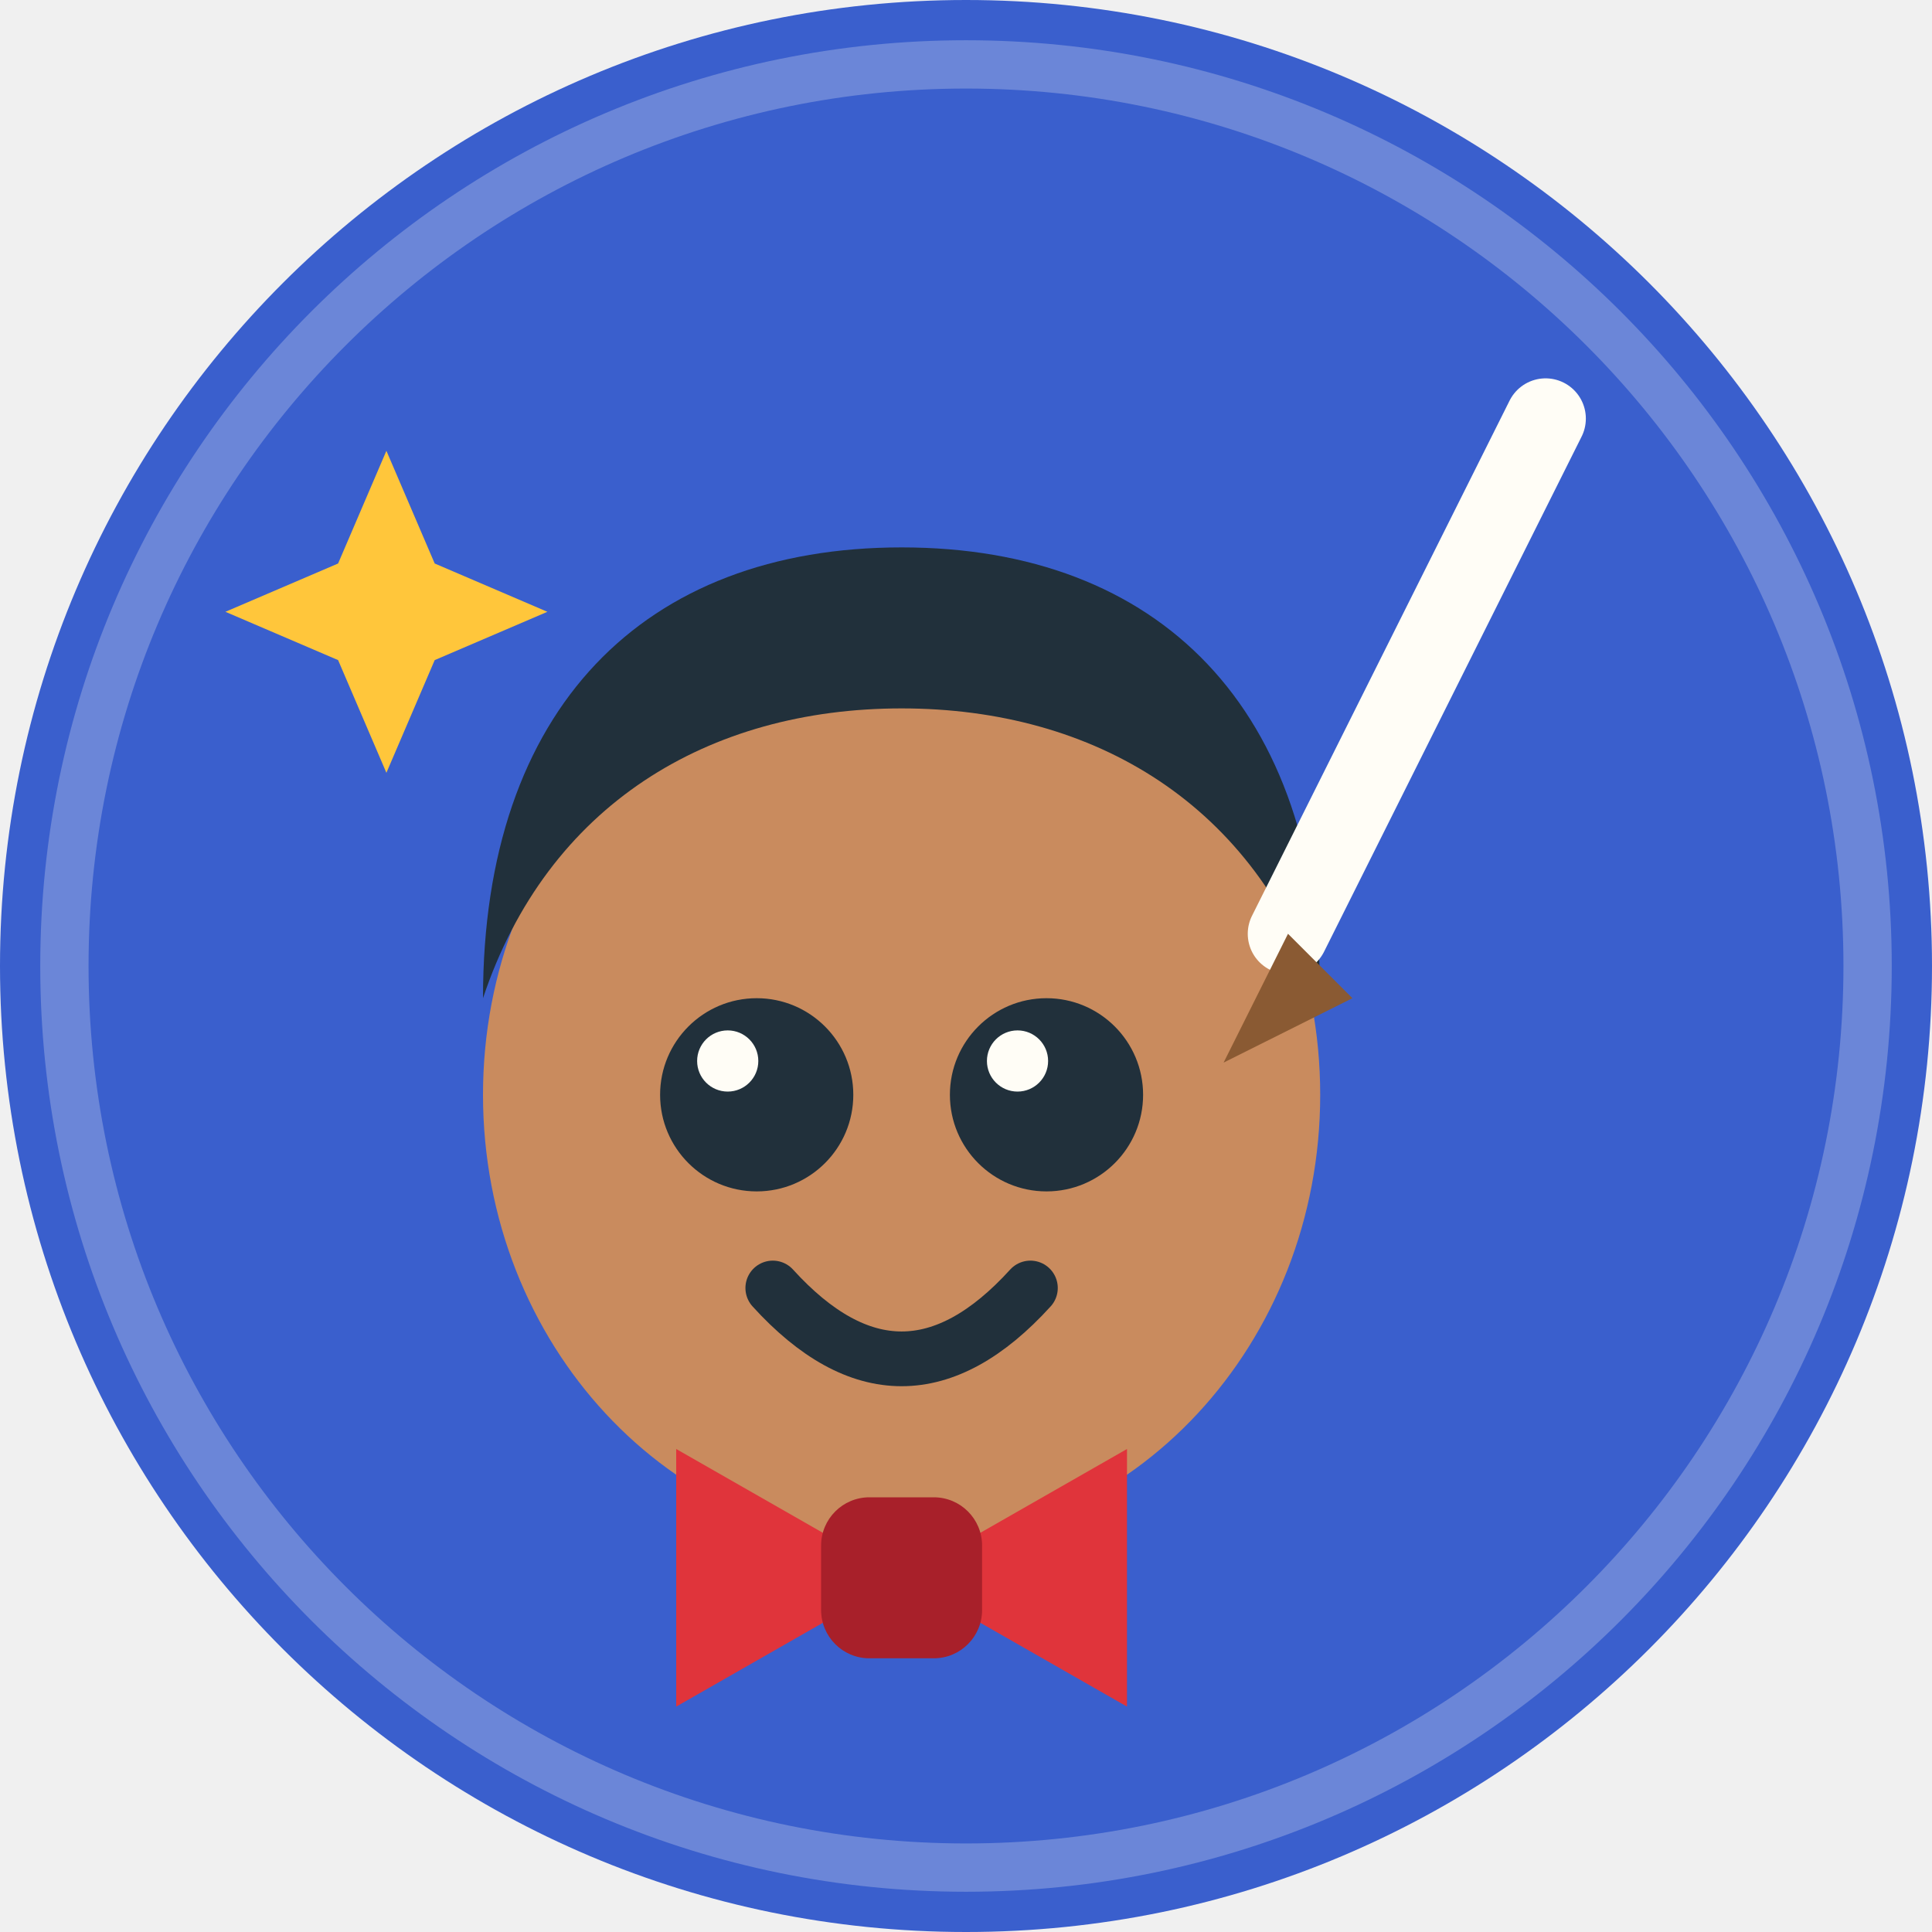
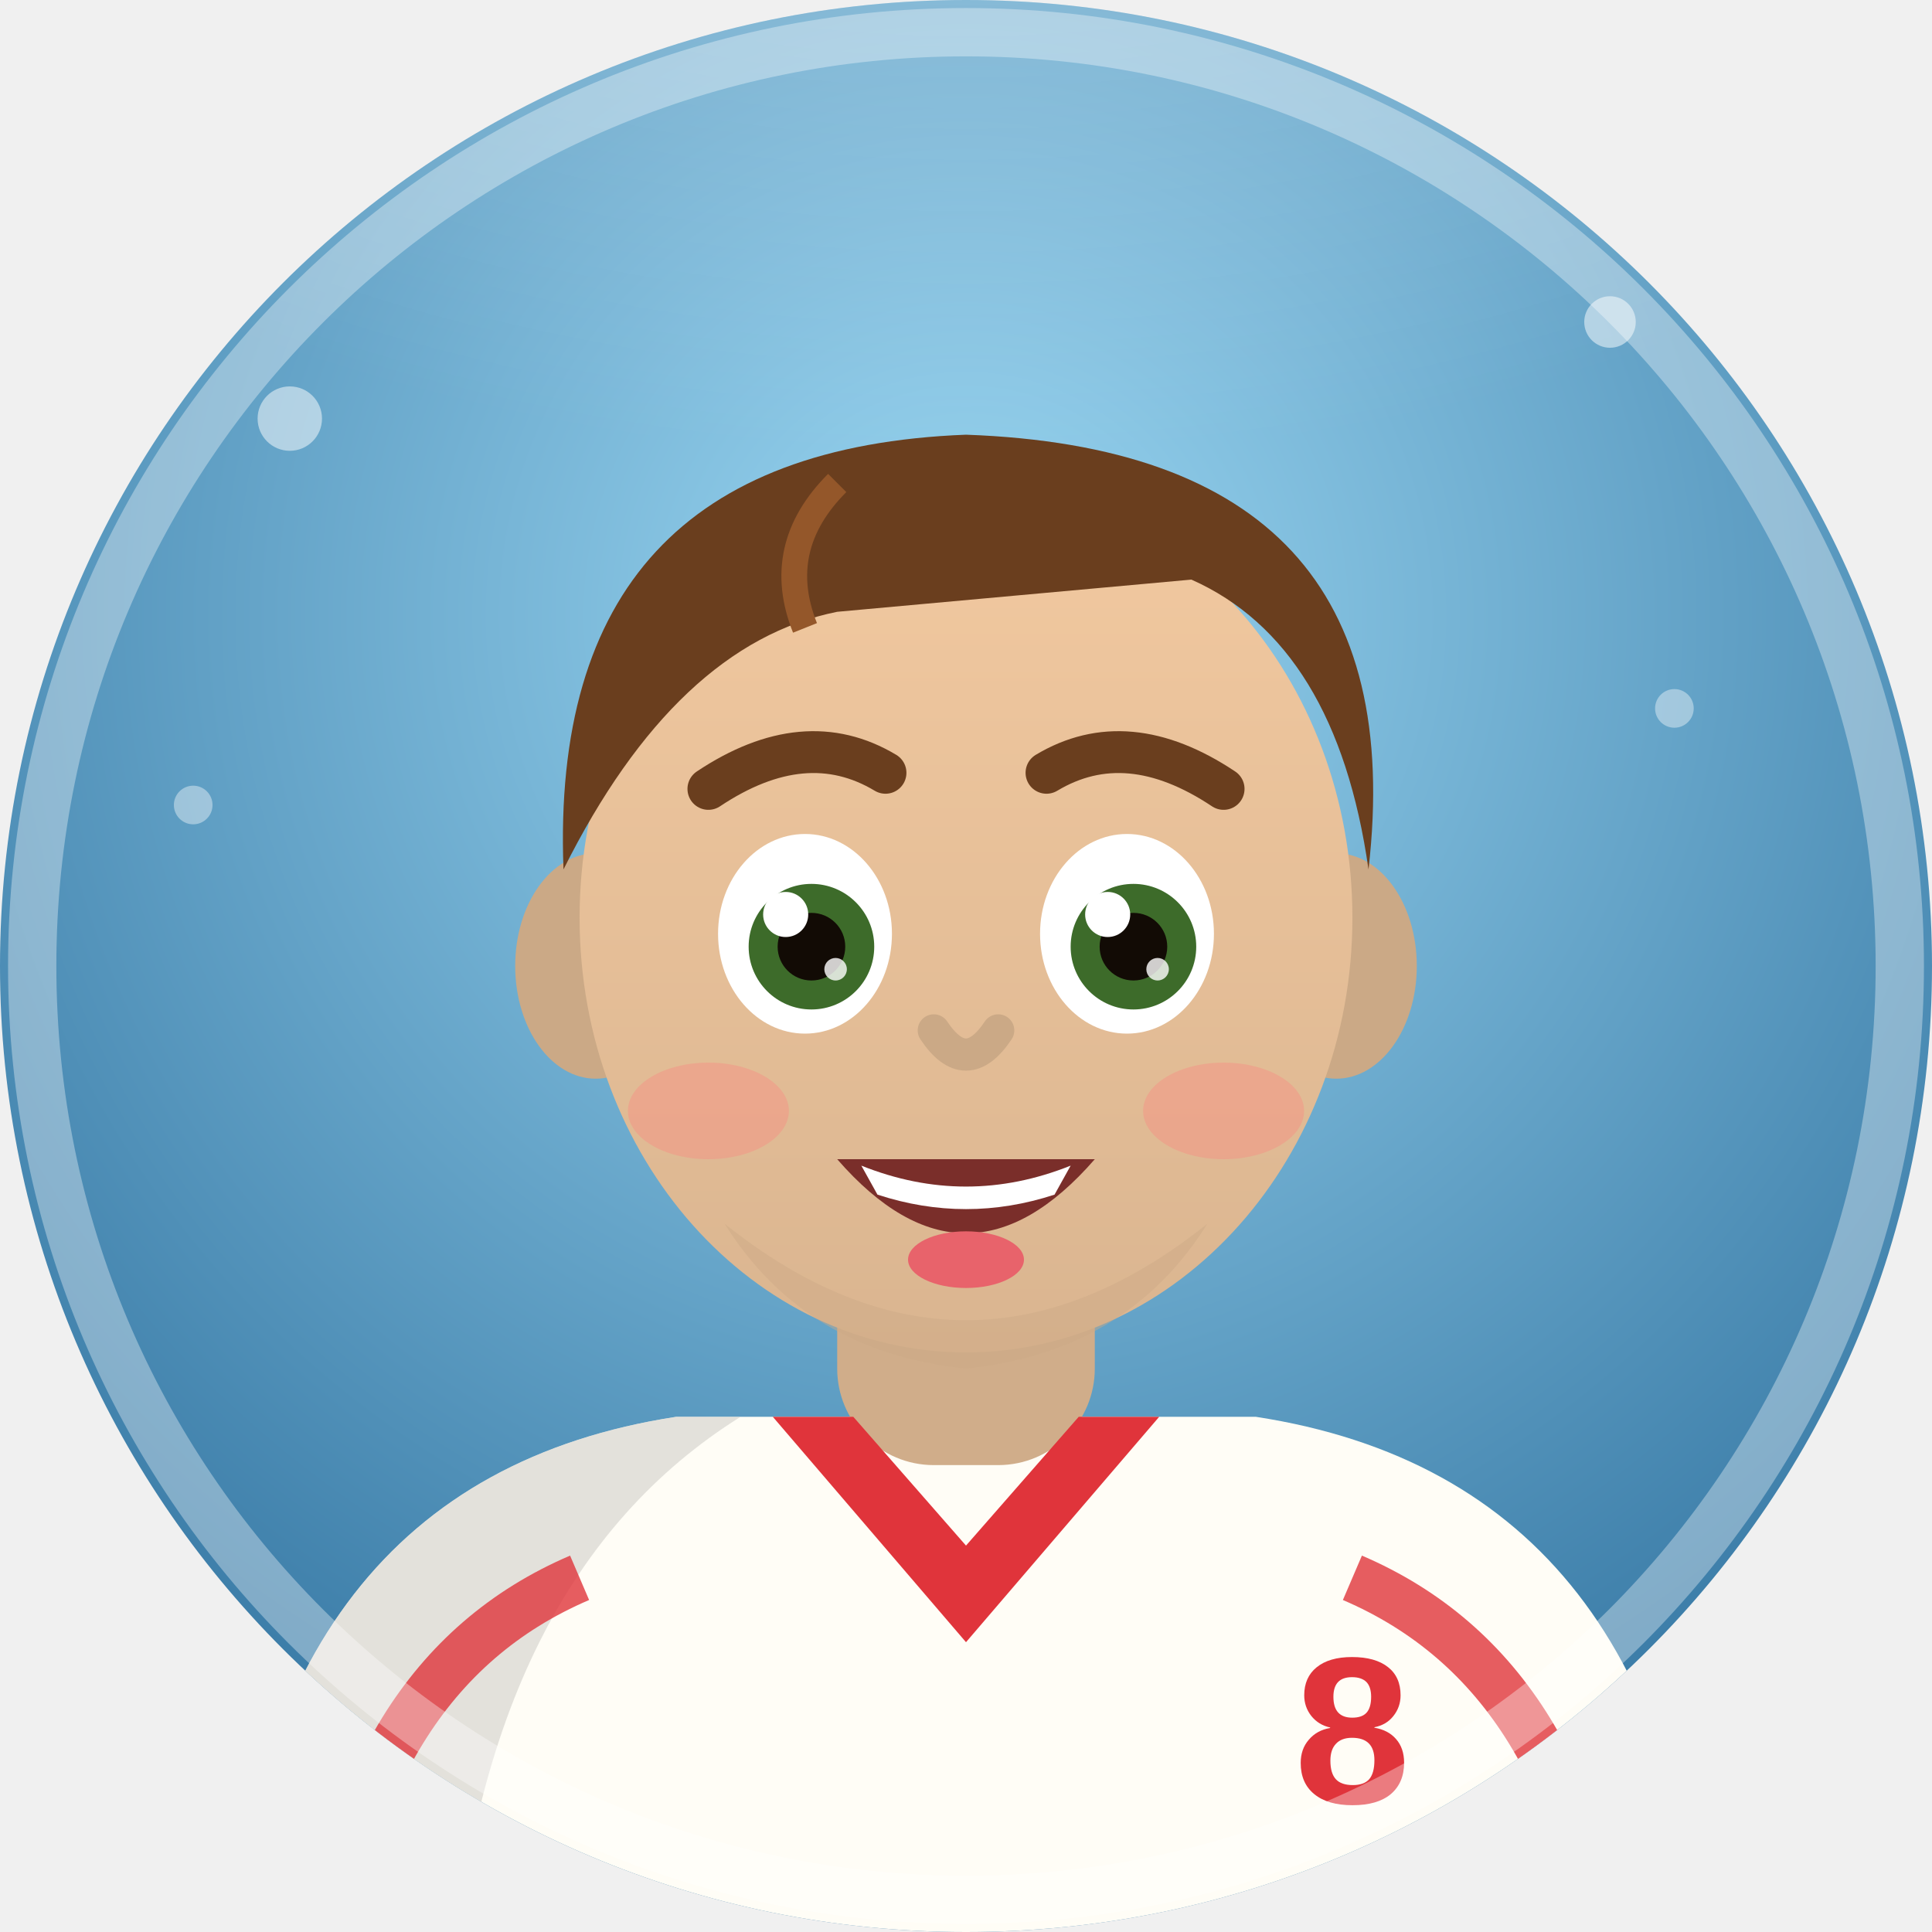
<svg xmlns="http://www.w3.org/2000/svg" viewBox="0 0 120 120" width="120" height="120" role="img" aria-label="Maestro">
-   <circle cx="60" cy="60" r="60" fill="#3A5FCD" />
-   <circle cx="60" cy="60" r="56" fill="none" stroke="#FFFDF6" stroke-width="3" opacity="0.25" />
-   <ellipse cx="56" cy="68" rx="26" ry="28" fill="#C98B5E" />
-   <path d="M30 62c0-18 10-28 26-28s26 10 26 28c-4-12-14-18-26-18s-22 6-26 18z" fill="#21303B" />
-   <circle cx="47" cy="68" r="6" fill="#21303B" />
-   <circle cx="45.2" cy="65.9" r="1.9" fill="#FFFDF6" />
-   <circle cx="65" cy="68" r="6" fill="#21303B" />
-   <circle cx="63.2" cy="65.9" r="1.9" fill="#FFFDF6" />
-   <path d="M48.0 80 Q56 88.8 64.0 80" fill="none" stroke="#21303B" stroke-width="3.4" stroke-linecap="round" />
-   <path d="M56 98l-14-8v16zM56 98l14-8v16z" fill="#E0343B" />
-   <rect x="51" y="93" width="10" height="10" rx="3" fill="#A8202A" />
-   <path d="M96 26L80 58" stroke="#FFFDF6" stroke-width="5" stroke-linecap="round" />
-   <path d="M80 58l-4 8 8-4z" fill="#8A5A33" />
-   <path d="M24 28l3 7 7 3-7 3-3 7-3-7-7-3 7-3z" fill="#FFC63B" />
+   <defs>
+     <radialGradient id="bg" cx="50%" cy="32%" r="75%">
+       <stop offset="0" stop-color="#9BD7F2" />
+       <stop offset="1" stop-color="#2C6E9C" />
+     </radialGradient>
+     <radialGradient id="luz" cx="50%" cy="0%" r="70%">
+       <stop offset="0" stop-color="#FFFFFF" stop-opacity="0.45" />
+       <stop offset="1" stop-color="#FFFFFF" stop-opacity="0" />
+     </radialGradient>
+     <clipPath id="c">
+       <circle cx="60" cy="60" r="60" />
+     </clipPath>
+     <linearGradient id="pele" x1="0" y1="0" x2="0" y2="1">
+       <stop offset="0" stop-color="#F2C9A0" />
+       <stop offset="1" stop-color="#dab590" />
+     </linearGradient>
+   </defs>
+   <g clip-path="url(#c)">
+     <rect width="120" height="120" fill="url(#bg)" />
+     <ellipse cx="60" cy="8" rx="70" ry="52" fill="url(#luz)" />
+     <path d="M-10 112 Q60 92 130 112 L130 130 L-10 130Z" fill="#FFFFFF" opacity="0.10" />
+     <circle cx="18" cy="26" r="2" fill="#FFFFFF" opacity="0.5" />
+     <circle cx="100" cy="20" r="1.6" fill="#FFFFFF" opacity="0.5" />
+     <circle cx="104" cy="44" r="1.2" fill="#FFFFFF" opacity="0.4" />
+     <circle cx="12" cy="50" r="1.2" fill="#FFFFFF" opacity="0.4" />
+     <path d="M14 124 Q16 92 42 88 L78 88 Q104 92 106 124Z" fill="#FFFDF6" />
+     <path d="M14 124 Q16 92 42 88 L46 88 Q30 98 28 124Z" fill="#d1cfca" opacity="0.6" />
+     <rect x="52" y="76" width="16" height="15" rx="6" fill="#d0ad8a" />
+     <path d="M48 88 L60 102 L72 88 L67 88 L60 96 L53 88Z" fill="#E0343B" />
+     <text x="84" y="112" text-anchor="middle" font-family="Arial Black, Arial, sans-serif" font-weight="900" font-size="13" fill="#E0343B">8</text>
+     <path d="M20 124 Q22 104 36 98" stroke="#E0343B" stroke-width="3" fill="none" opacity="0.8" />
+     <path d="M100 124 Q98 104 84 98" stroke="#E0343B" stroke-width="3" fill="none" opacity="0.8" />
+     <ellipse cx="37" cy="60" rx="5" ry="7" fill="#cba986" />
+     <ellipse cx="83" cy="60" rx="5" ry="7" fill="#cba986" />
+     <ellipse cx="60" cy="57" rx="24" ry="27" fill="url(#pele)" />
+     <path d="M45 76 Q60 88 75 76 Q70 84 60 85 Q50 84 45 76Z" fill="#cba986" opacity="0.45" />
+     <ellipse cx="50" cy="58" rx="5.4" ry="6.2" fill="#FFFFFF" />
+     <circle cx="50.4" cy="58.8" r="3.9" fill="#3D6B2A" />
+     <circle cx="50.4" cy="58.8" r="2.1" fill="#120B05" />
+     <circle cx="48.8" cy="56.8" r="1.4" fill="#FFFFFF" />
+     <circle cx="51.9" cy="60.2" r="0.7" fill="#FFFFFF" opacity="0.8" />
+     <ellipse cx="70" cy="58" rx="5.4" ry="6.2" fill="#FFFFFF" />
+     <circle cx="70.4" cy="58.8" r="3.9" fill="#3D6B2A" />
+     <circle cx="70.4" cy="58.8" r="2.1" fill="#120B05" />
+     <circle cx="68.8" cy="56.8" r="1.4" fill="#FFFFFF" />
+     <circle cx="71.9" cy="60.2" r="0.7" fill="#FFFFFF" opacity="0.8" />
+     <path d="M44 49 Q50 45 55 48" stroke="#6A3E1E" stroke-width="2.6" fill="none" stroke-linecap="round" />
+     <path d="M65 48 Q70 45 76 49" stroke="#6A3E1E" stroke-width="2.6" fill="none" stroke-linecap="round" />
+     <path d="M58 64 Q60 67 62 64" stroke="#cba986" stroke-width="2" fill="none" stroke-linecap="round" />
+     <ellipse cx="44" cy="69" rx="5" ry="3" fill="#FF7B7B" opacity="0.32" />
+     <ellipse cx="76" cy="69" rx="5" ry="3" fill="#FF7B7B" opacity="0.32" />
+     <path d="M52 72 Q60 81.2 68 72 Z" fill="#7A2E2A" />
+     <path d="M53.5 72.4 Q60 75 66.5 72.4 L65.5 74.2 Q60 76 54.5 74.2Z" fill="#FFFFFF" />
+     <ellipse cx="60" cy="78.24" rx="3.6" ry="1.76" fill="#E8636B" />
+     <path d="M35 54 Q34 28 60 27 Q88 28 85 54 Q83 40 74 36 L52 38 Q42 40 35 54Z" fill="#6A3E1E" />
+     <path d="M52 30 Q48 34 50 39" stroke="#94572a" stroke-width="1.6" fill="none" />
+   </g>
+   <circle cx="60" cy="60" r="58" fill="none" stroke="#FFFFFF" stroke-opacity="0.35" stroke-width="3" />
</svg>
